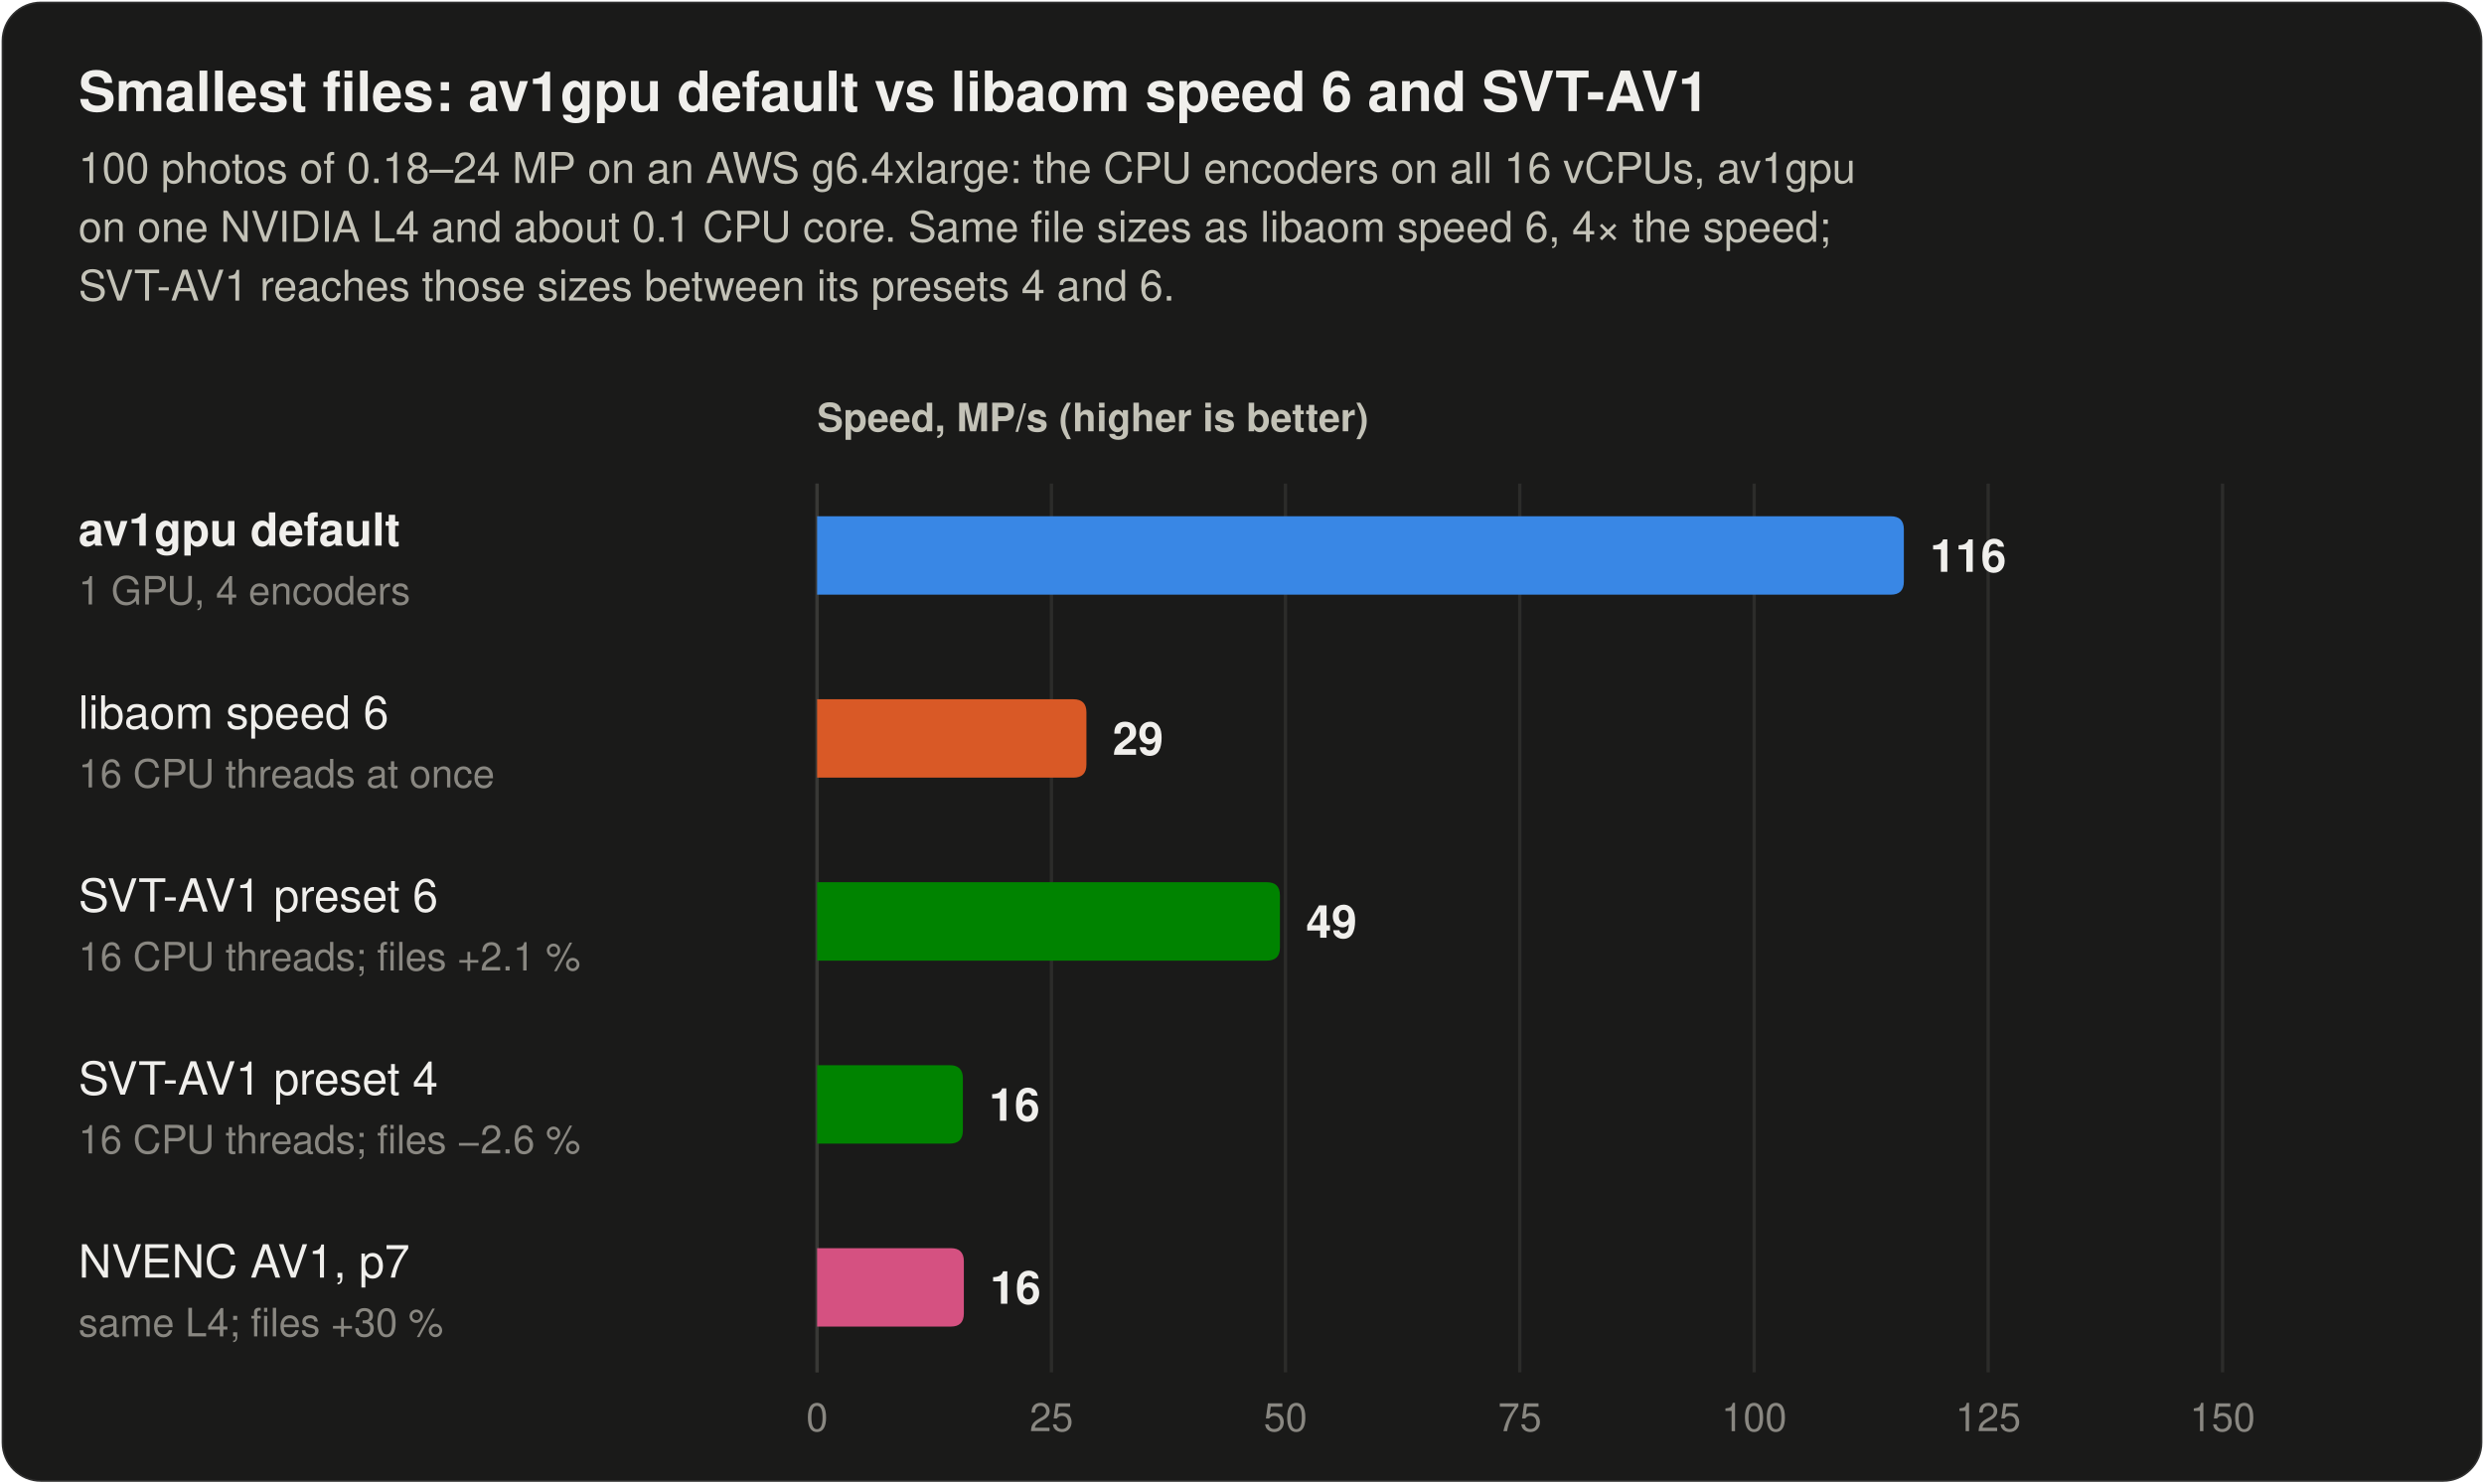
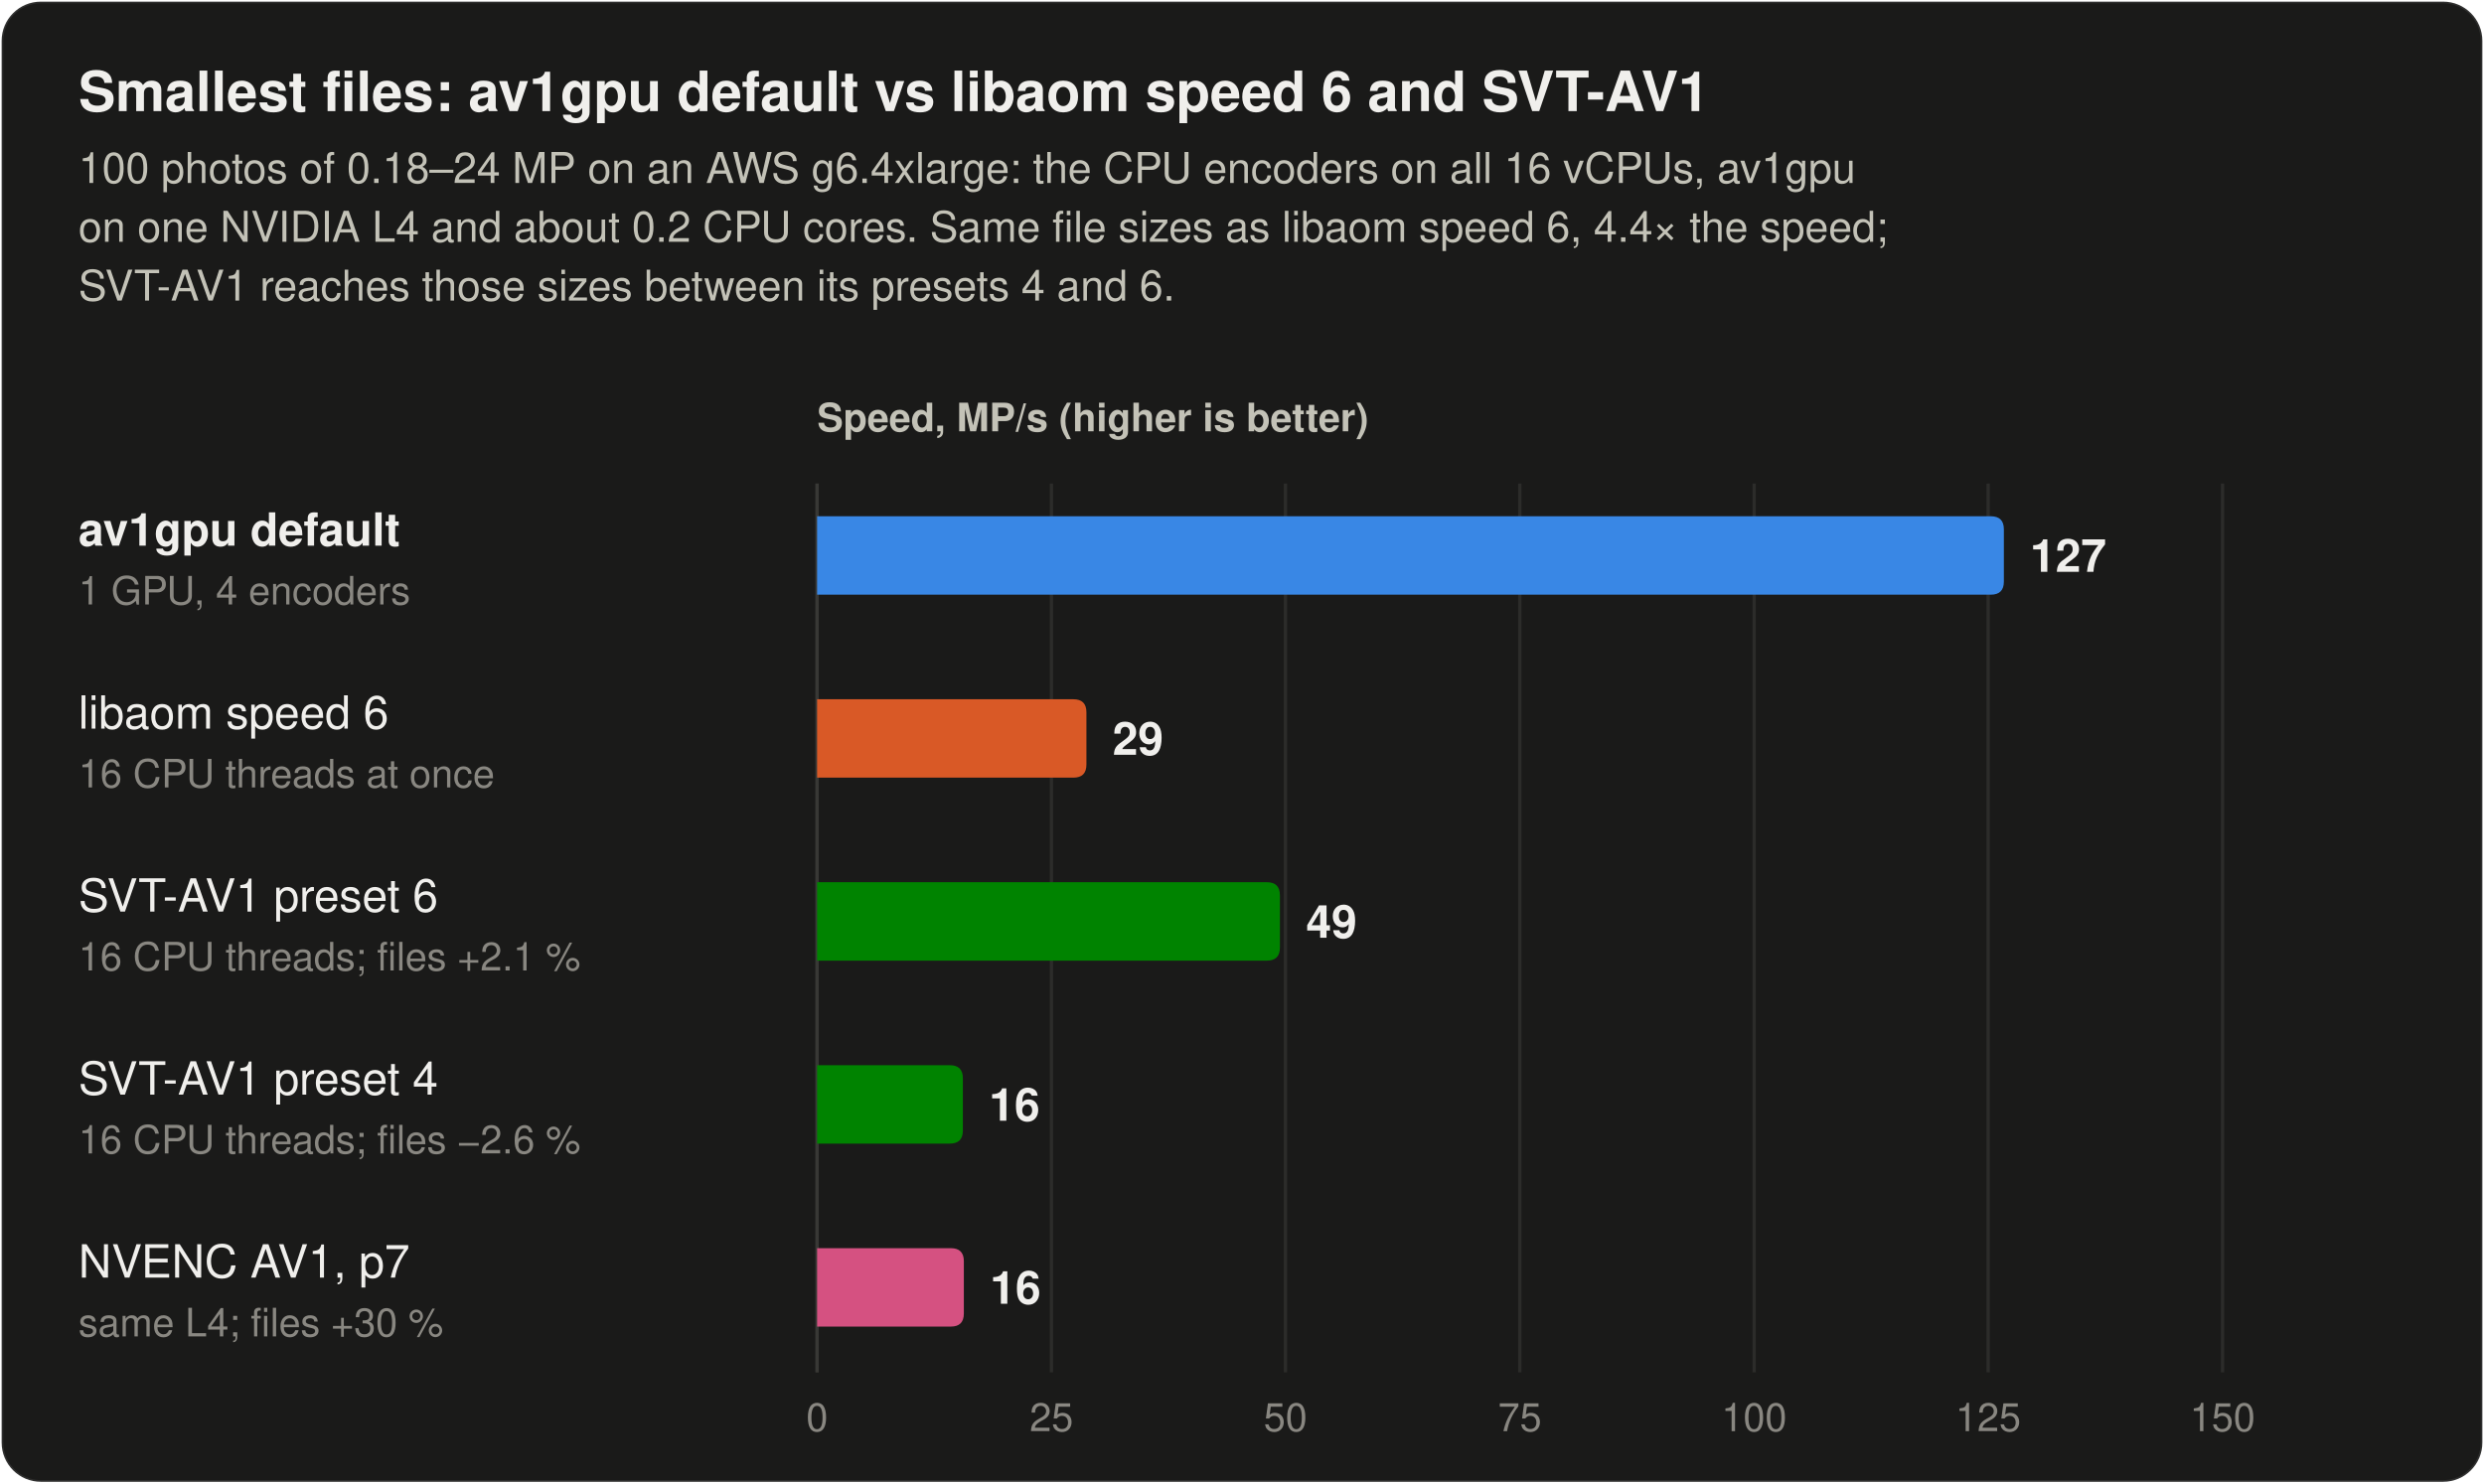
<svg xmlns="http://www.w3.org/2000/svg" width="760" height="454" viewBox="0 0 760 454" font-family="system-ui,-apple-system,'Segoe UI',Helvetica,Arial,sans-serif" role="img" aria-label="Smallest files: av1gpu default vs libaom speed 6 and SVT-AV1">
  <rect x="0.5" y="0.5" width="759" height="453" rx="12" fill="#1a1a19" stroke="rgba(255,255,255,0.10)" />
  <text x="24.0" y="34.0" font-size="17" fill="#f0efec" text-anchor="start" font-weight="600">Smallest files: av1gpu default vs libaom speed 6 and SVT-AV1</text>
  <text x="24.0" y="56.0" font-size="13" fill="#c3c2b7" text-anchor="start" font-weight="400">100 photos of 0.18–24 MP on an AWS g6.4xlarge: the CPU encoders on all 16 vCPUs, av1gpu</text>
-   <text x="24.0" y="74.0" font-size="13" fill="#c3c2b7" text-anchor="start" font-weight="400">on one NVIDIA L4 and about 0.1 CPU core. Same file sizes as libaom speed 6, 4× the speed;</text>
+   <text x="24.0" y="74.0" font-size="13" fill="#c3c2b7" text-anchor="start" font-weight="400">on one NVIDIA L4 and about 0.2 CPU cores. Same file sizes as libaom speed 6, 4.4× the speed;</text>
  <text x="24.0" y="92.0" font-size="13" fill="#c3c2b7" text-anchor="start" font-weight="400">SVT-AV1 reaches those sizes between its presets 4 and 6.</text>
  <text x="250.0" y="132.0" font-size="12" fill="#c3c2b7" text-anchor="start" font-weight="600">Speed, MP/s  (higher is better)</text>
  <line x1="250.0" y1="148.0" x2="250.0" y2="420.0" stroke="#2c2c2a" stroke-width="1" />
  <text x="250.0" y="438.0" font-size="12" fill="#898781" text-anchor="middle" font-weight="400">0</text>
  <line x1="321.7" y1="148.0" x2="321.7" y2="420.0" stroke="#2c2c2a" stroke-width="1" />
  <text x="321.7" y="438.0" font-size="12" fill="#898781" text-anchor="middle" font-weight="400">25</text>
  <line x1="393.3" y1="148.0" x2="393.3" y2="420.0" stroke="#2c2c2a" stroke-width="1" />
  <text x="393.3" y="438.0" font-size="12" fill="#898781" text-anchor="middle" font-weight="400">50</text>
  <line x1="465.0" y1="148.0" x2="465.0" y2="420.0" stroke="#2c2c2a" stroke-width="1" />
  <text x="465.0" y="438.0" font-size="12" fill="#898781" text-anchor="middle" font-weight="400">75</text>
  <line x1="536.7" y1="148.0" x2="536.7" y2="420.0" stroke="#2c2c2a" stroke-width="1" />
  <text x="536.7" y="438.0" font-size="12" fill="#898781" text-anchor="middle" font-weight="400">100</text>
  <line x1="608.3" y1="148.0" x2="608.3" y2="420.0" stroke="#2c2c2a" stroke-width="1" />
  <text x="608.3" y="438.0" font-size="12" fill="#898781" text-anchor="middle" font-weight="400">125</text>
  <line x1="680.0" y1="148.0" x2="680.0" y2="420.0" stroke="#2c2c2a" stroke-width="1" />
  <text x="680.0" y="438.0" font-size="12" fill="#898781" text-anchor="middle" font-weight="400">150</text>
  <line x1="250.0" y1="148.0" x2="250.0" y2="420.0" stroke="#383835" stroke-width="1" />
  <text x="24.0" y="167.0" font-size="14" fill="#f0efec" text-anchor="start" font-weight="600">av1gpu default</text>
  <text x="24.0" y="185.0" font-size="12" fill="#898781" text-anchor="start" font-weight="400">1 GPU, 4 encoders</text>
-   <path d="M250.0,158.0 H578.5 Q582.5,158.0 582.5,162.0 V178.0 Q582.5,182.0 578.5,182.0 H250.0 Z" fill="#3987e5" />
-   <text x="590.5" y="175.0" font-size="14" fill="#f0efec" text-anchor="start" font-weight="600">116</text>
+   <path d="M250.0,158.0 H609.1 Q613.1,158.0 613.1,162.0 V178.0 Q613.1,182.0 609.1,182.0 H250.0 Z" fill="#3987e5" />
+   <text x="621.1" y="175.0" font-size="14" fill="#f0efec" text-anchor="start" font-weight="600">127</text>
  <text x="24.0" y="223.0" font-size="14" fill="#f0efec" text-anchor="start" font-weight="400">libaom speed 6</text>
  <text x="24.0" y="241.0" font-size="12" fill="#898781" text-anchor="start" font-weight="400">16 CPU threads at once</text>
  <path d="M250.0,214.0 H328.4 Q332.4,214.0 332.4,218.0 V234.0 Q332.4,238.0 328.4,238.0 H250.0 Z" fill="#d95926" />
  <text x="340.4" y="231.0" font-size="14" fill="#f0efec" text-anchor="start" font-weight="600">29</text>
  <text x="24.0" y="279.0" font-size="14" fill="#f0efec" text-anchor="start" font-weight="400">SVT-AV1 preset 6</text>
  <text x="24.0" y="297.0" font-size="12" fill="#898781" text-anchor="start" font-weight="400">16 CPU threads; files +2.1 %</text>
  <path d="M250.0,270.0 H387.6 Q391.6,270.0 391.6,274.0 V290.0 Q391.6,294.0 387.6,294.0 H250.0 Z" fill="#008300" />
  <text x="399.6" y="287.0" font-size="14" fill="#f0efec" text-anchor="start" font-weight="600">49</text>
  <text x="24.0" y="335.0" font-size="14" fill="#f0efec" text-anchor="start" font-weight="400">SVT-AV1 preset 4</text>
  <text x="24.0" y="353.0" font-size="12" fill="#898781" text-anchor="start" font-weight="400">16 CPU threads; files −2.6 %</text>
  <path d="M250.0,326.0 H290.6 Q294.6,326.0 294.6,330.0 V346.0 Q294.6,350.0 290.6,350.0 H250.0 Z" fill="#008300" />
  <text x="302.6" y="343.0" font-size="14" fill="#f0efec" text-anchor="start" font-weight="600">16</text>
  <text x="24.0" y="391.0" font-size="14" fill="#f0efec" text-anchor="start" font-weight="400">NVENC AV1, p7</text>
  <text x="24.0" y="409.0" font-size="12" fill="#898781" text-anchor="start" font-weight="400">same L4; files +30 %</text>
  <path d="M250.0,382.0 H290.9 Q294.9,382.0 294.9,386.0 V402.0 Q294.9,406.0 290.9,406.0 H250.0 Z" fill="#d55181" />
  <text x="302.9" y="399.0" font-size="14" fill="#f0efec" text-anchor="start" font-weight="600">16</text>
</svg>
